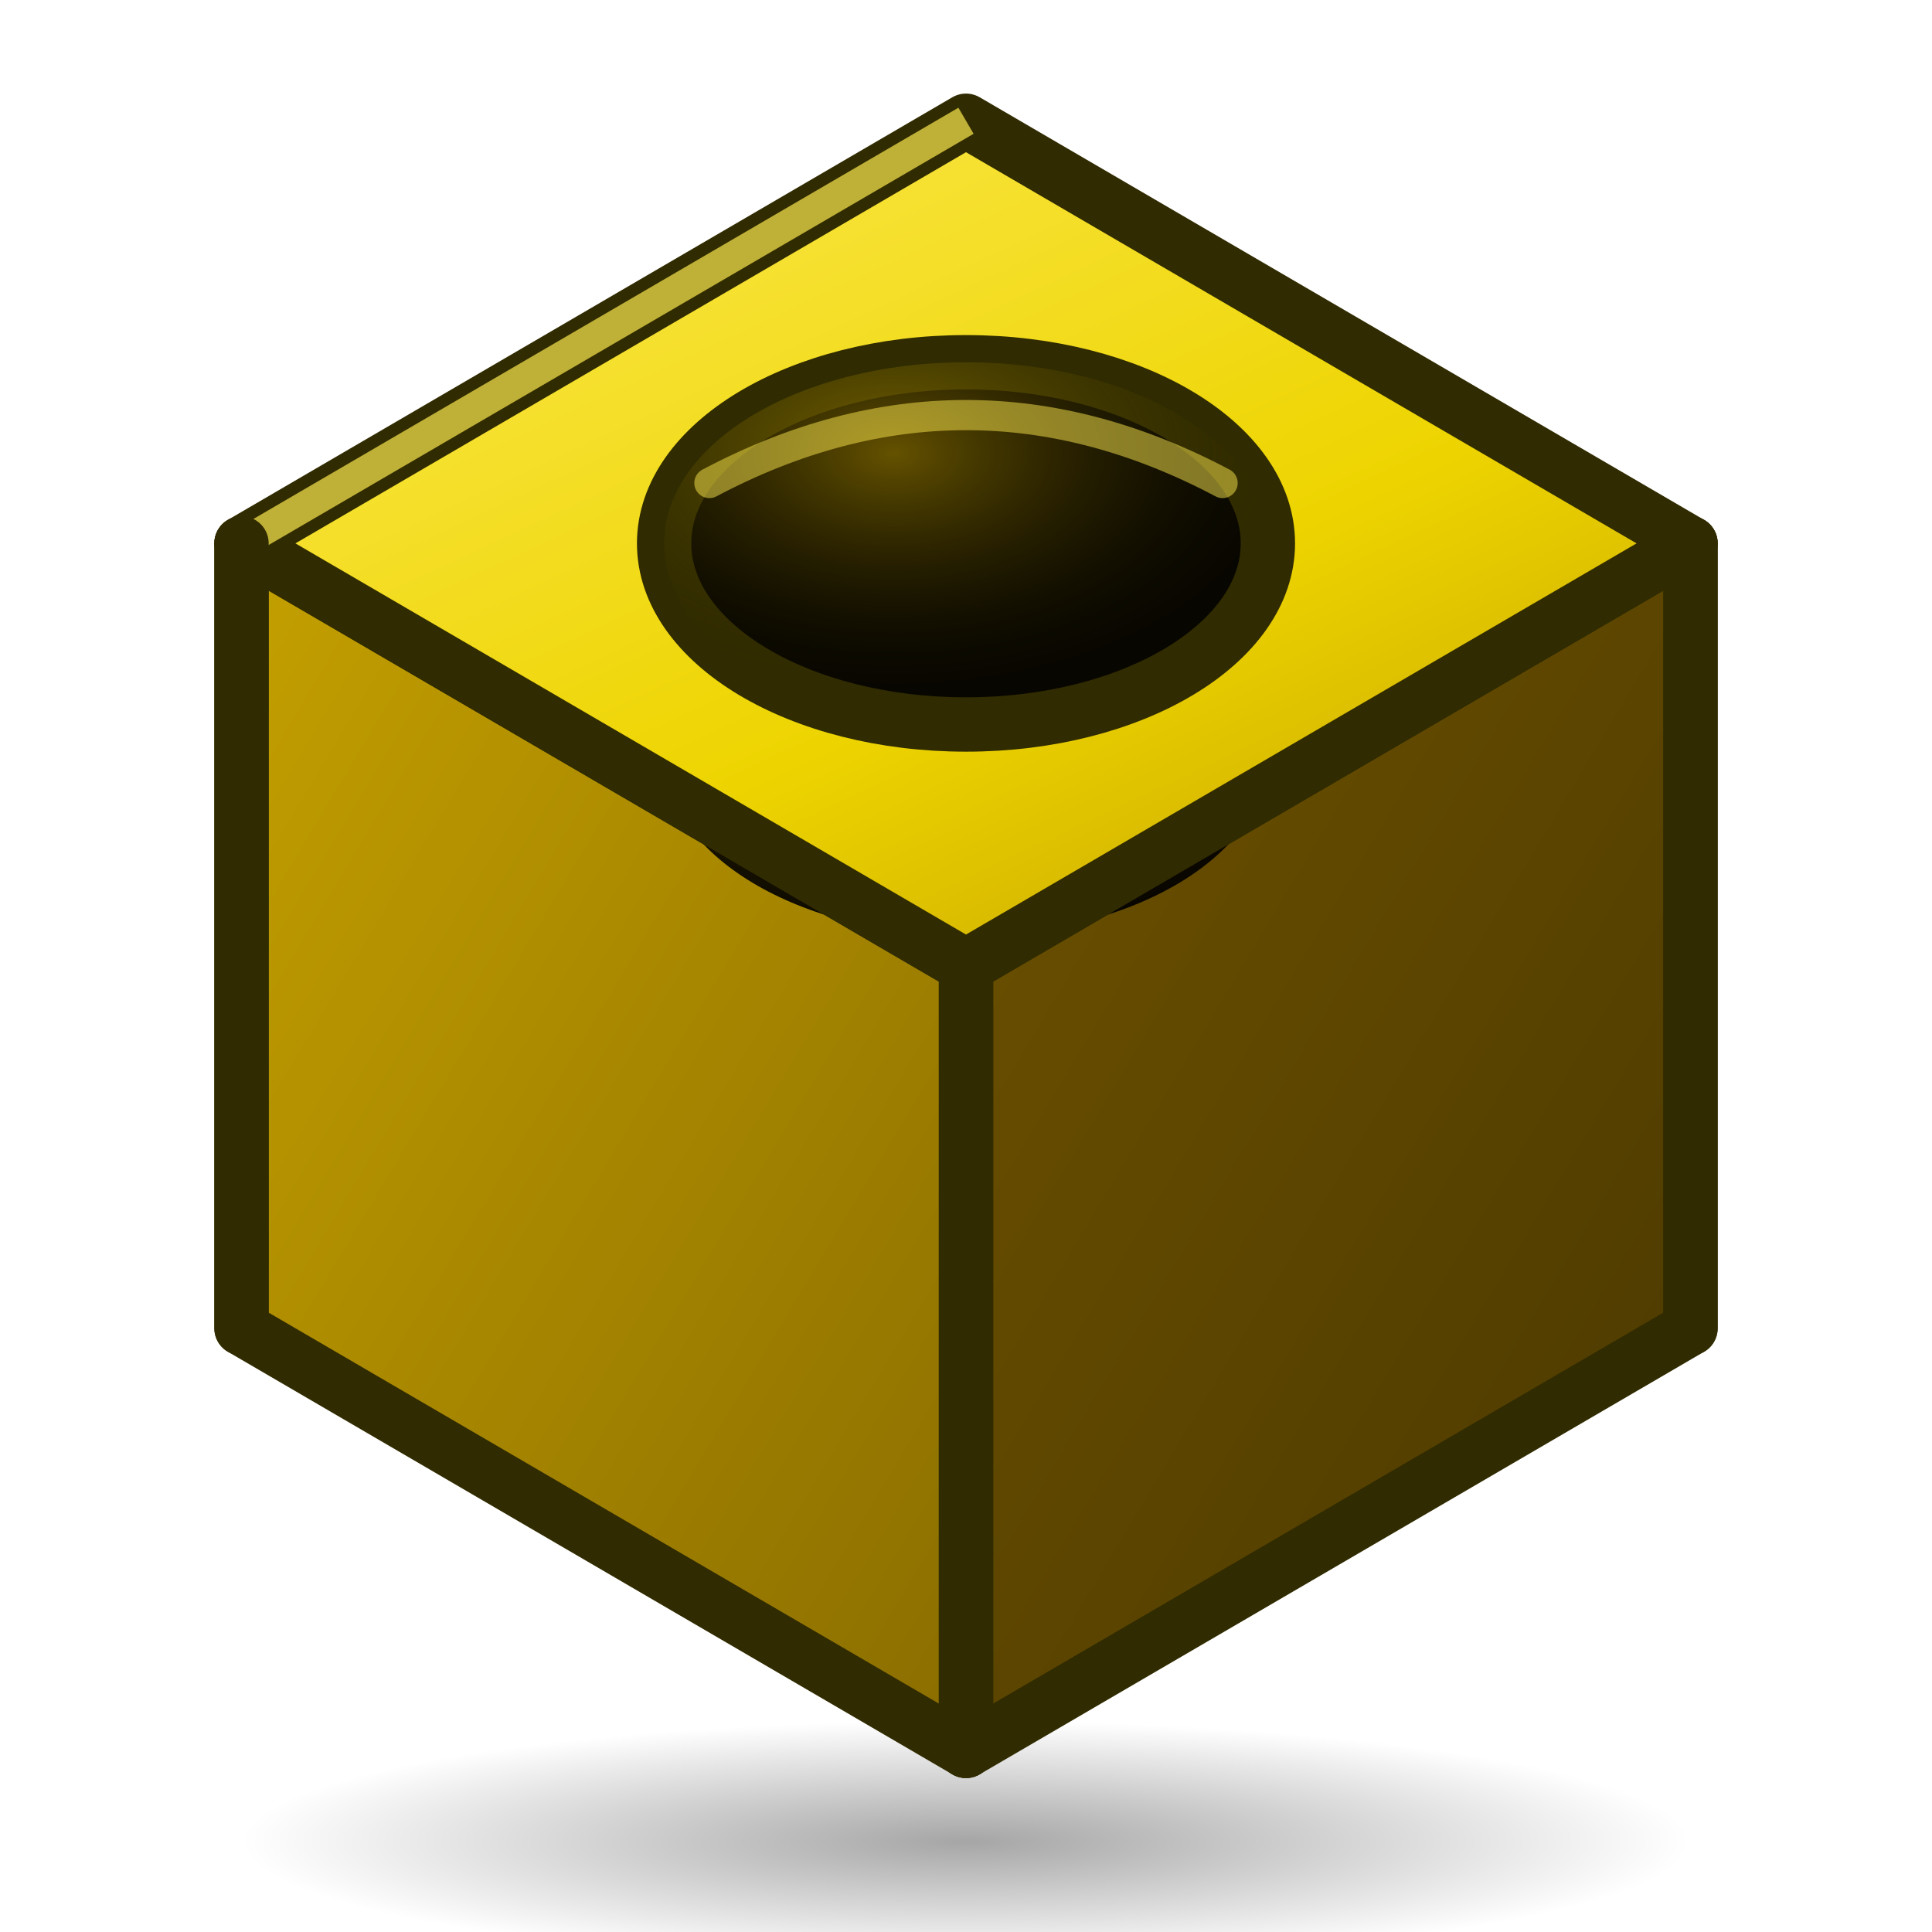
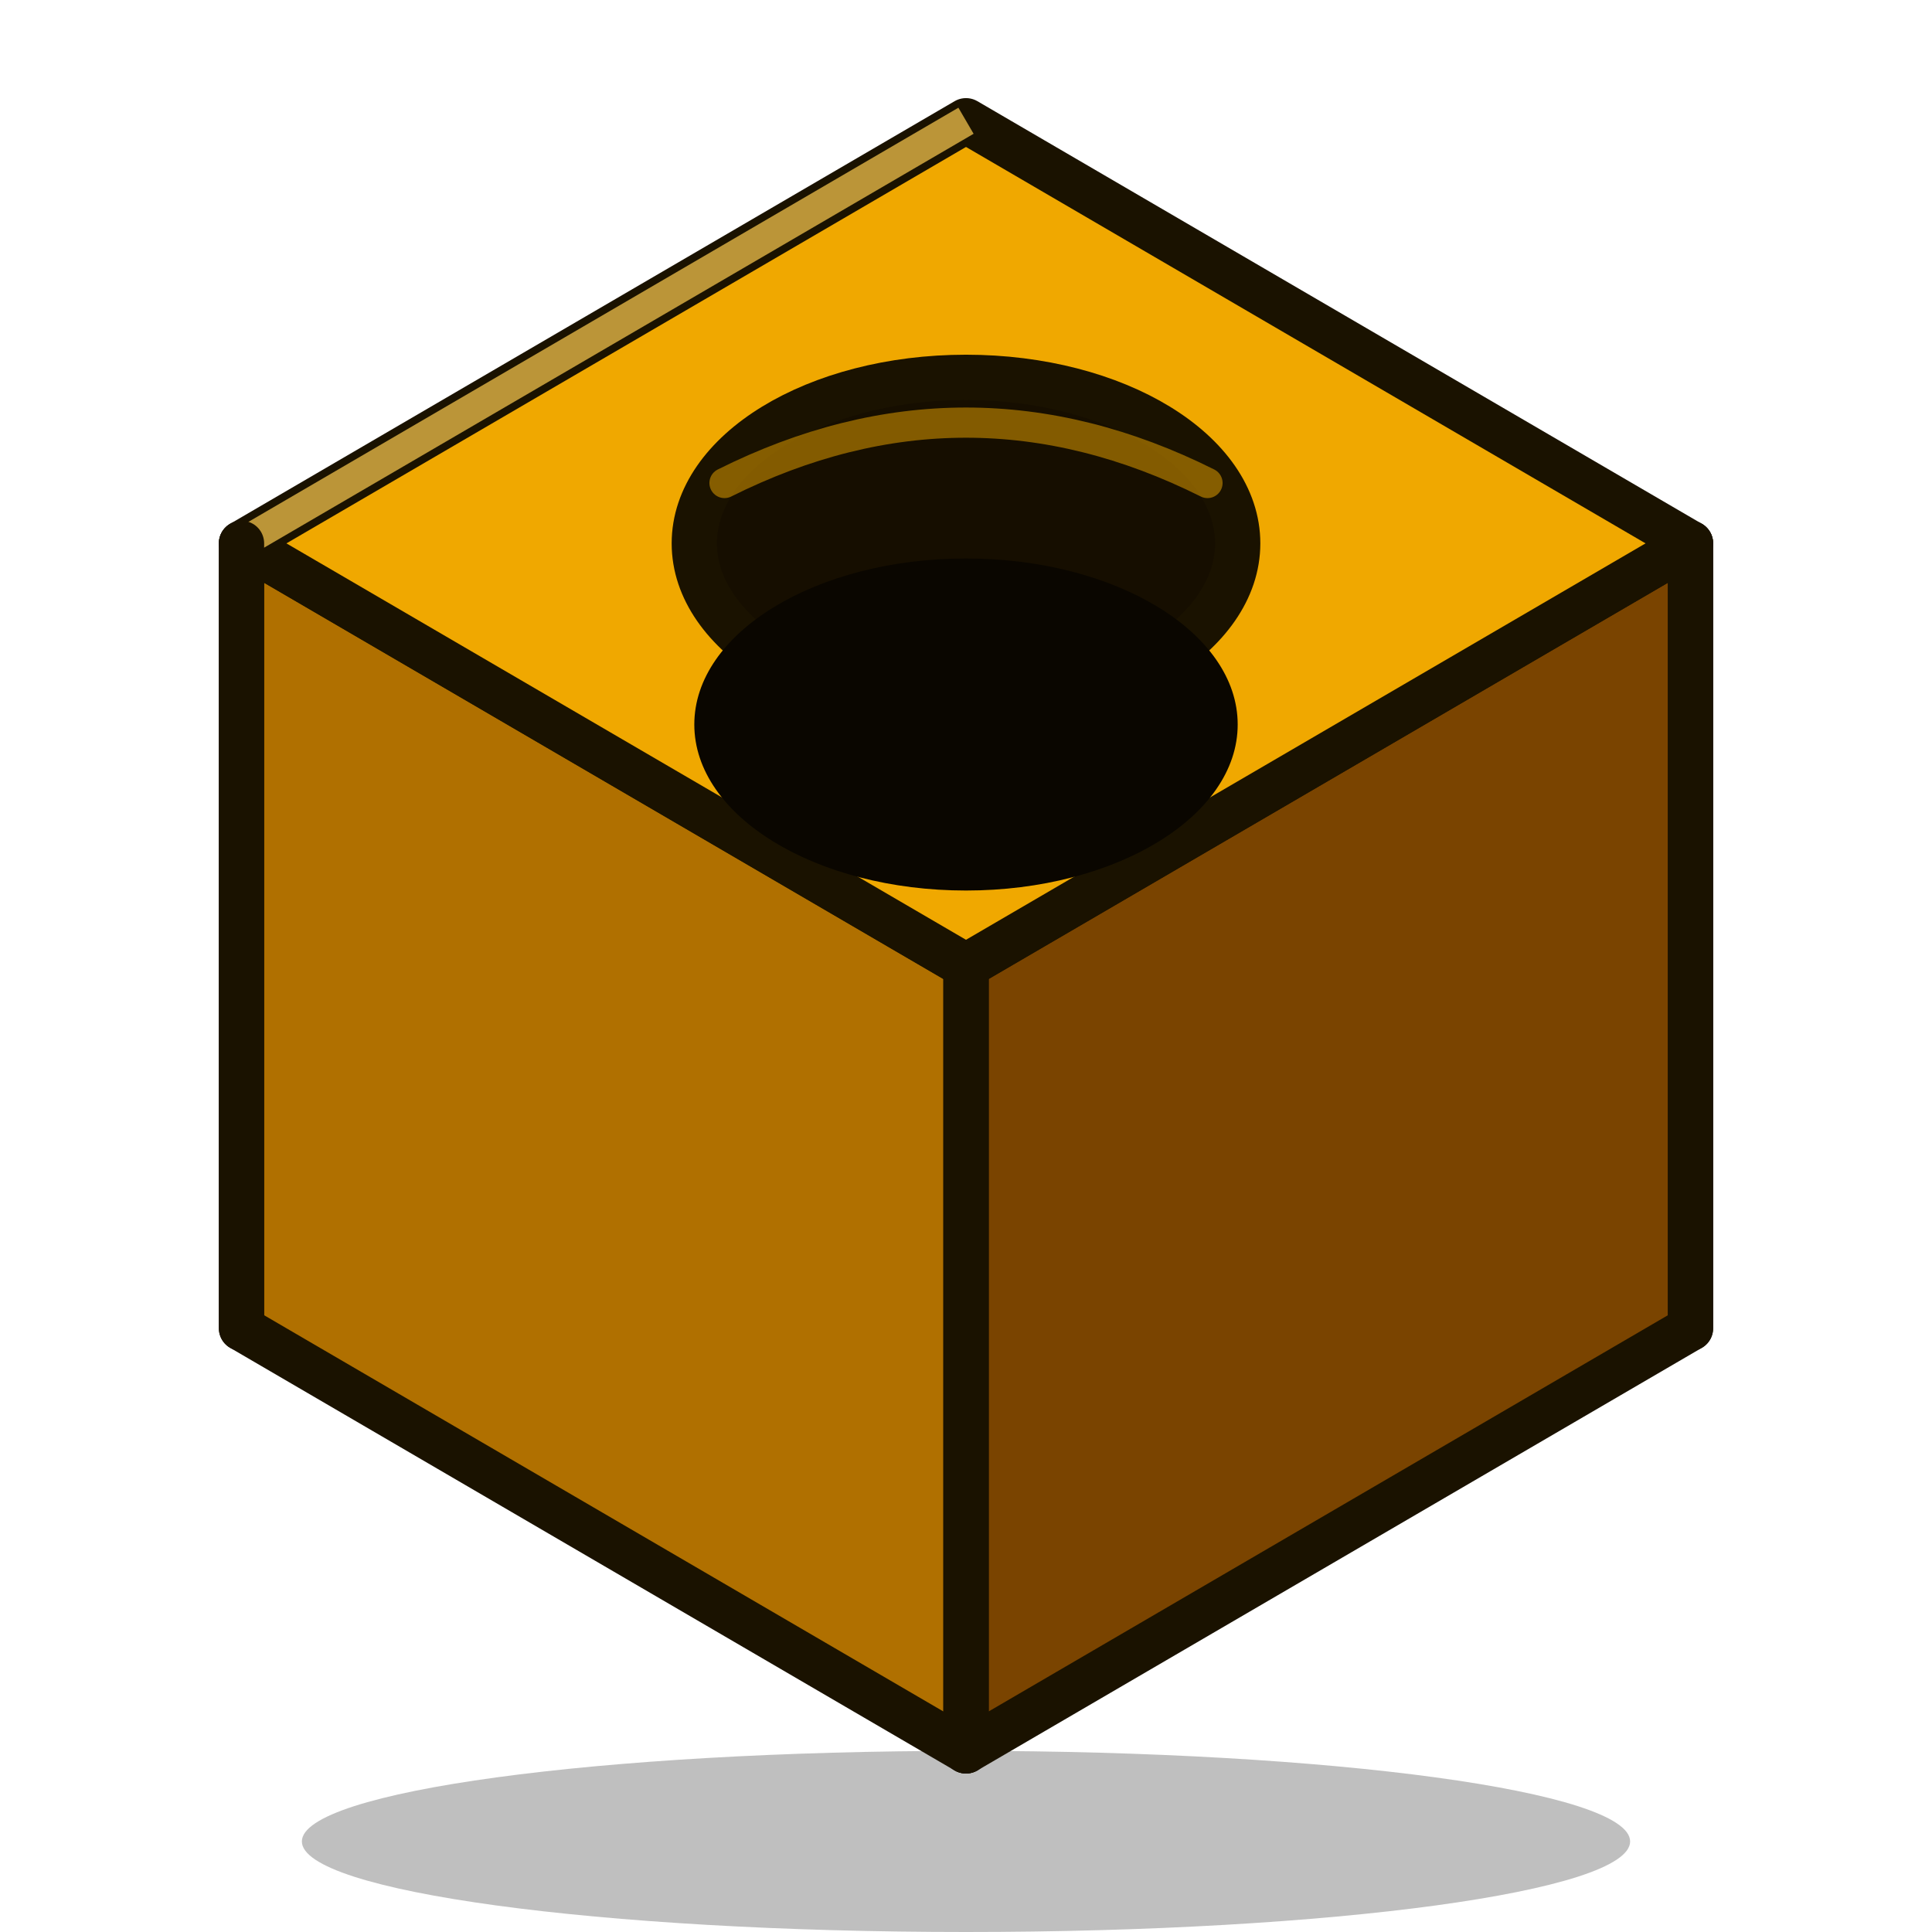
<svg xmlns="http://www.w3.org/2000/svg" width="64" height="64" viewBox="0 0 64 64">
-   <defs>
-     <linearGradient id="gTop" x1="10%" y1="0%" x2="90%" y2="100%">
-       <stop offset="0%" stop-color="#fce94f" />
-       <stop offset="60%" stop-color="#edd400" />
-       <stop offset="100%" stop-color="#c4a000" />
-     </linearGradient>
-     <linearGradient id="gLeft" x1="0%" y1="0%" x2="100%" y2="100%">
-       <stop offset="0%" stop-color="#c4a000" />
-       <stop offset="100%" stop-color="#8a6d00" />
-     </linearGradient>
-     <linearGradient id="gRight" x1="0%" y1="0%" x2="100%" y2="100%">
-       <stop offset="0%" stop-color="#6e5200" />
-       <stop offset="100%" stop-color="#4a3800" />
-     </linearGradient>
-     <radialGradient id="gHoleBore" cx="38%" cy="32%" r="72%">
-       <stop offset="0%" stop-color="#3a2e00" />
-       <stop offset="100%" stop-color="#080600" />
-     </radialGradient>
-     <radialGradient id="gHoleRim" cx="38%" cy="25%" r="65%">
-       <stop offset="0%" stop-color="#c4a000" stop-opacity="0.9" />
-       <stop offset="100%" stop-color="#302b00" stop-opacity="0" />
-     </radialGradient>
-     <radialGradient id="gShadow" cx="50%" cy="50%" r="50%">
-       <stop offset="0%" stop-color="#000000" stop-opacity="0.35" />
-       <stop offset="100%" stop-color="#000000" stop-opacity="0" />
-     </radialGradient>
-   </defs>
-   <ellipse cx="32" cy="61" rx="24" ry="4" fill="url(#gShadow)" />
-   <polygon points="32,32 56,18 56,44 32,58" fill="url(#gRight)" stroke="#302b00" stroke-width="1.8" stroke-linejoin="round" />
-   <line x1="32" y1="32" x2="56" y2="18" stroke="#c4a000" stroke-width="0.7" stroke-opacity="0.6" />
-   <polygon points="8,18 32,32 32,58 8,44" fill="url(#gLeft)" stroke="#302b00" stroke-width="1.8" stroke-linejoin="round" />
-   <ellipse cx="32" cy="25" rx="10" ry="6" fill="url(#gHoleBore)" />
-   <polygon points="32,4 56,18 32,32 8,18" fill="url(#gTop)" stroke="#302b00" stroke-width="1.8" stroke-linejoin="round" />
-   <line x1="32" y1="4" x2="8" y2="18" stroke="#fce94f" stroke-width="1.0" stroke-opacity="0.7" />
-   <ellipse cx="32" cy="18" rx="10" ry="6" fill="#080600" stroke="#302b00" stroke-width="1.8" />
-   <ellipse cx="32" cy="18" rx="10" ry="6" fill="url(#gHoleRim)" fill-opacity="0.55" />
-   <path d="M 23.5,16 Q 32,11.5 40.5,16" fill="none" stroke="#fce94f" stroke-width="1.0" stroke-linecap="round" stroke-opacity="0.5" />
-   <line x1="8" y1="18" x2="8" y2="44" stroke="#302b00" stroke-width="1.8" stroke-linecap="round" />
-   <line x1="56" y1="18" x2="56" y2="44" stroke="#302b00" stroke-width="1.8" stroke-linecap="round" />
-   <line x1="32" y1="32" x2="32" y2="58" stroke="#302b00" stroke-width="1.8" stroke-linecap="round" />
+   <ellipse cx="32" cy="61" rx="22" ry="3" fill="#000000" fill-opacity="0.25" />
+   <polygon points="32,32 56,18 56,44 32,58" fill="#7A4400" stroke="#1A1200" stroke-width="1.5" stroke-linejoin="round" />
+   <polygon points="8,18 32,32 32,58 8,44" fill="#B07000" stroke="#1A1200" stroke-width="1.5" stroke-linejoin="round" />
+   <polygon points="32,4 56,18 32,32 8,18" fill="#F0A800" stroke="#1A1200" stroke-width="1.5" stroke-linejoin="round" />
+   <line x1="32" y1="4" x2="8" y2="18" stroke="#FFCE50" stroke-width="1.0" stroke-opacity="0.7" />
+   <ellipse cx="32" cy="18" rx="9" ry="5.5" fill="#160E00" stroke="#1A1200" stroke-width="1.5" />
+   <ellipse cx="32" cy="24" rx="9" ry="5.5" fill="#0A0600" />
+   <path d="M 24,16 Q 32,12 40,16" fill="none" stroke="#F0A800" stroke-width="1.0" stroke-linecap="round" stroke-opacity="0.5" />
+   <line x1="8" y1="18" x2="8" y2="44" stroke="#1A1200" stroke-width="1.5" stroke-linecap="round" />
+   <line x1="56" y1="18" x2="56" y2="44" stroke="#1A1200" stroke-width="1.5" stroke-linecap="round" />
+   <line x1="32" y1="32" x2="32" y2="58" stroke="#1A1200" stroke-width="1.5" stroke-linecap="round" />
</svg>
